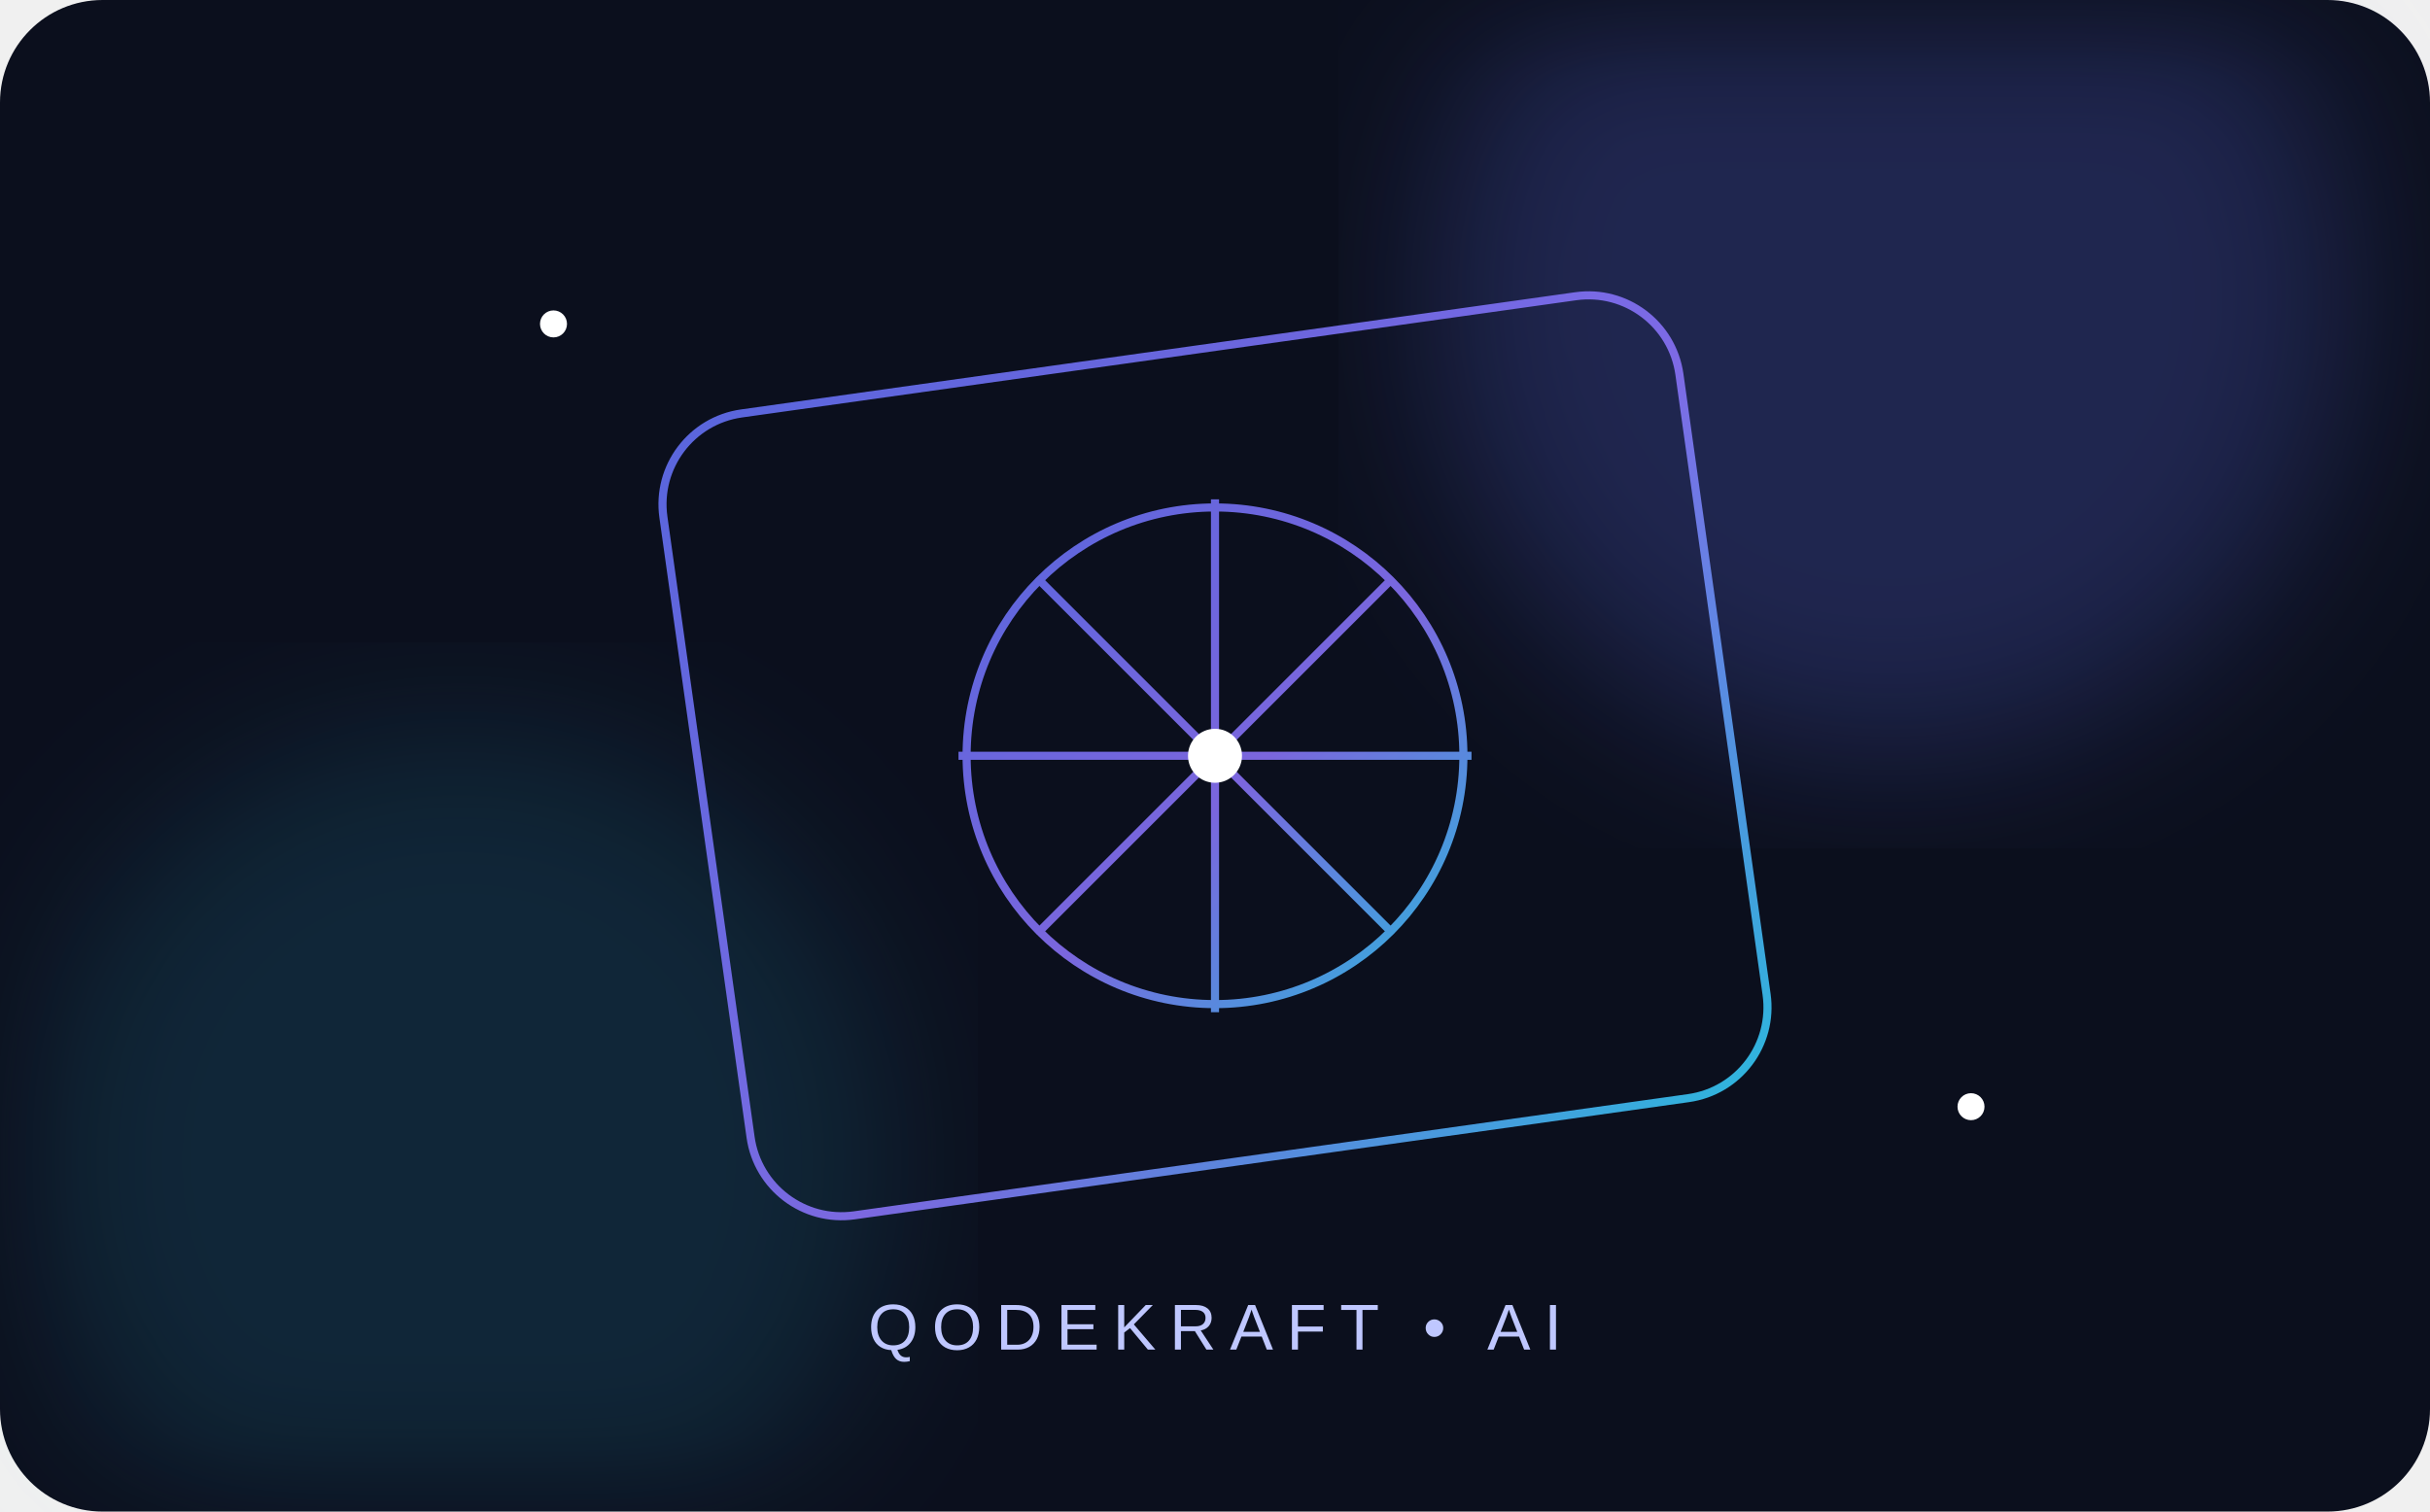
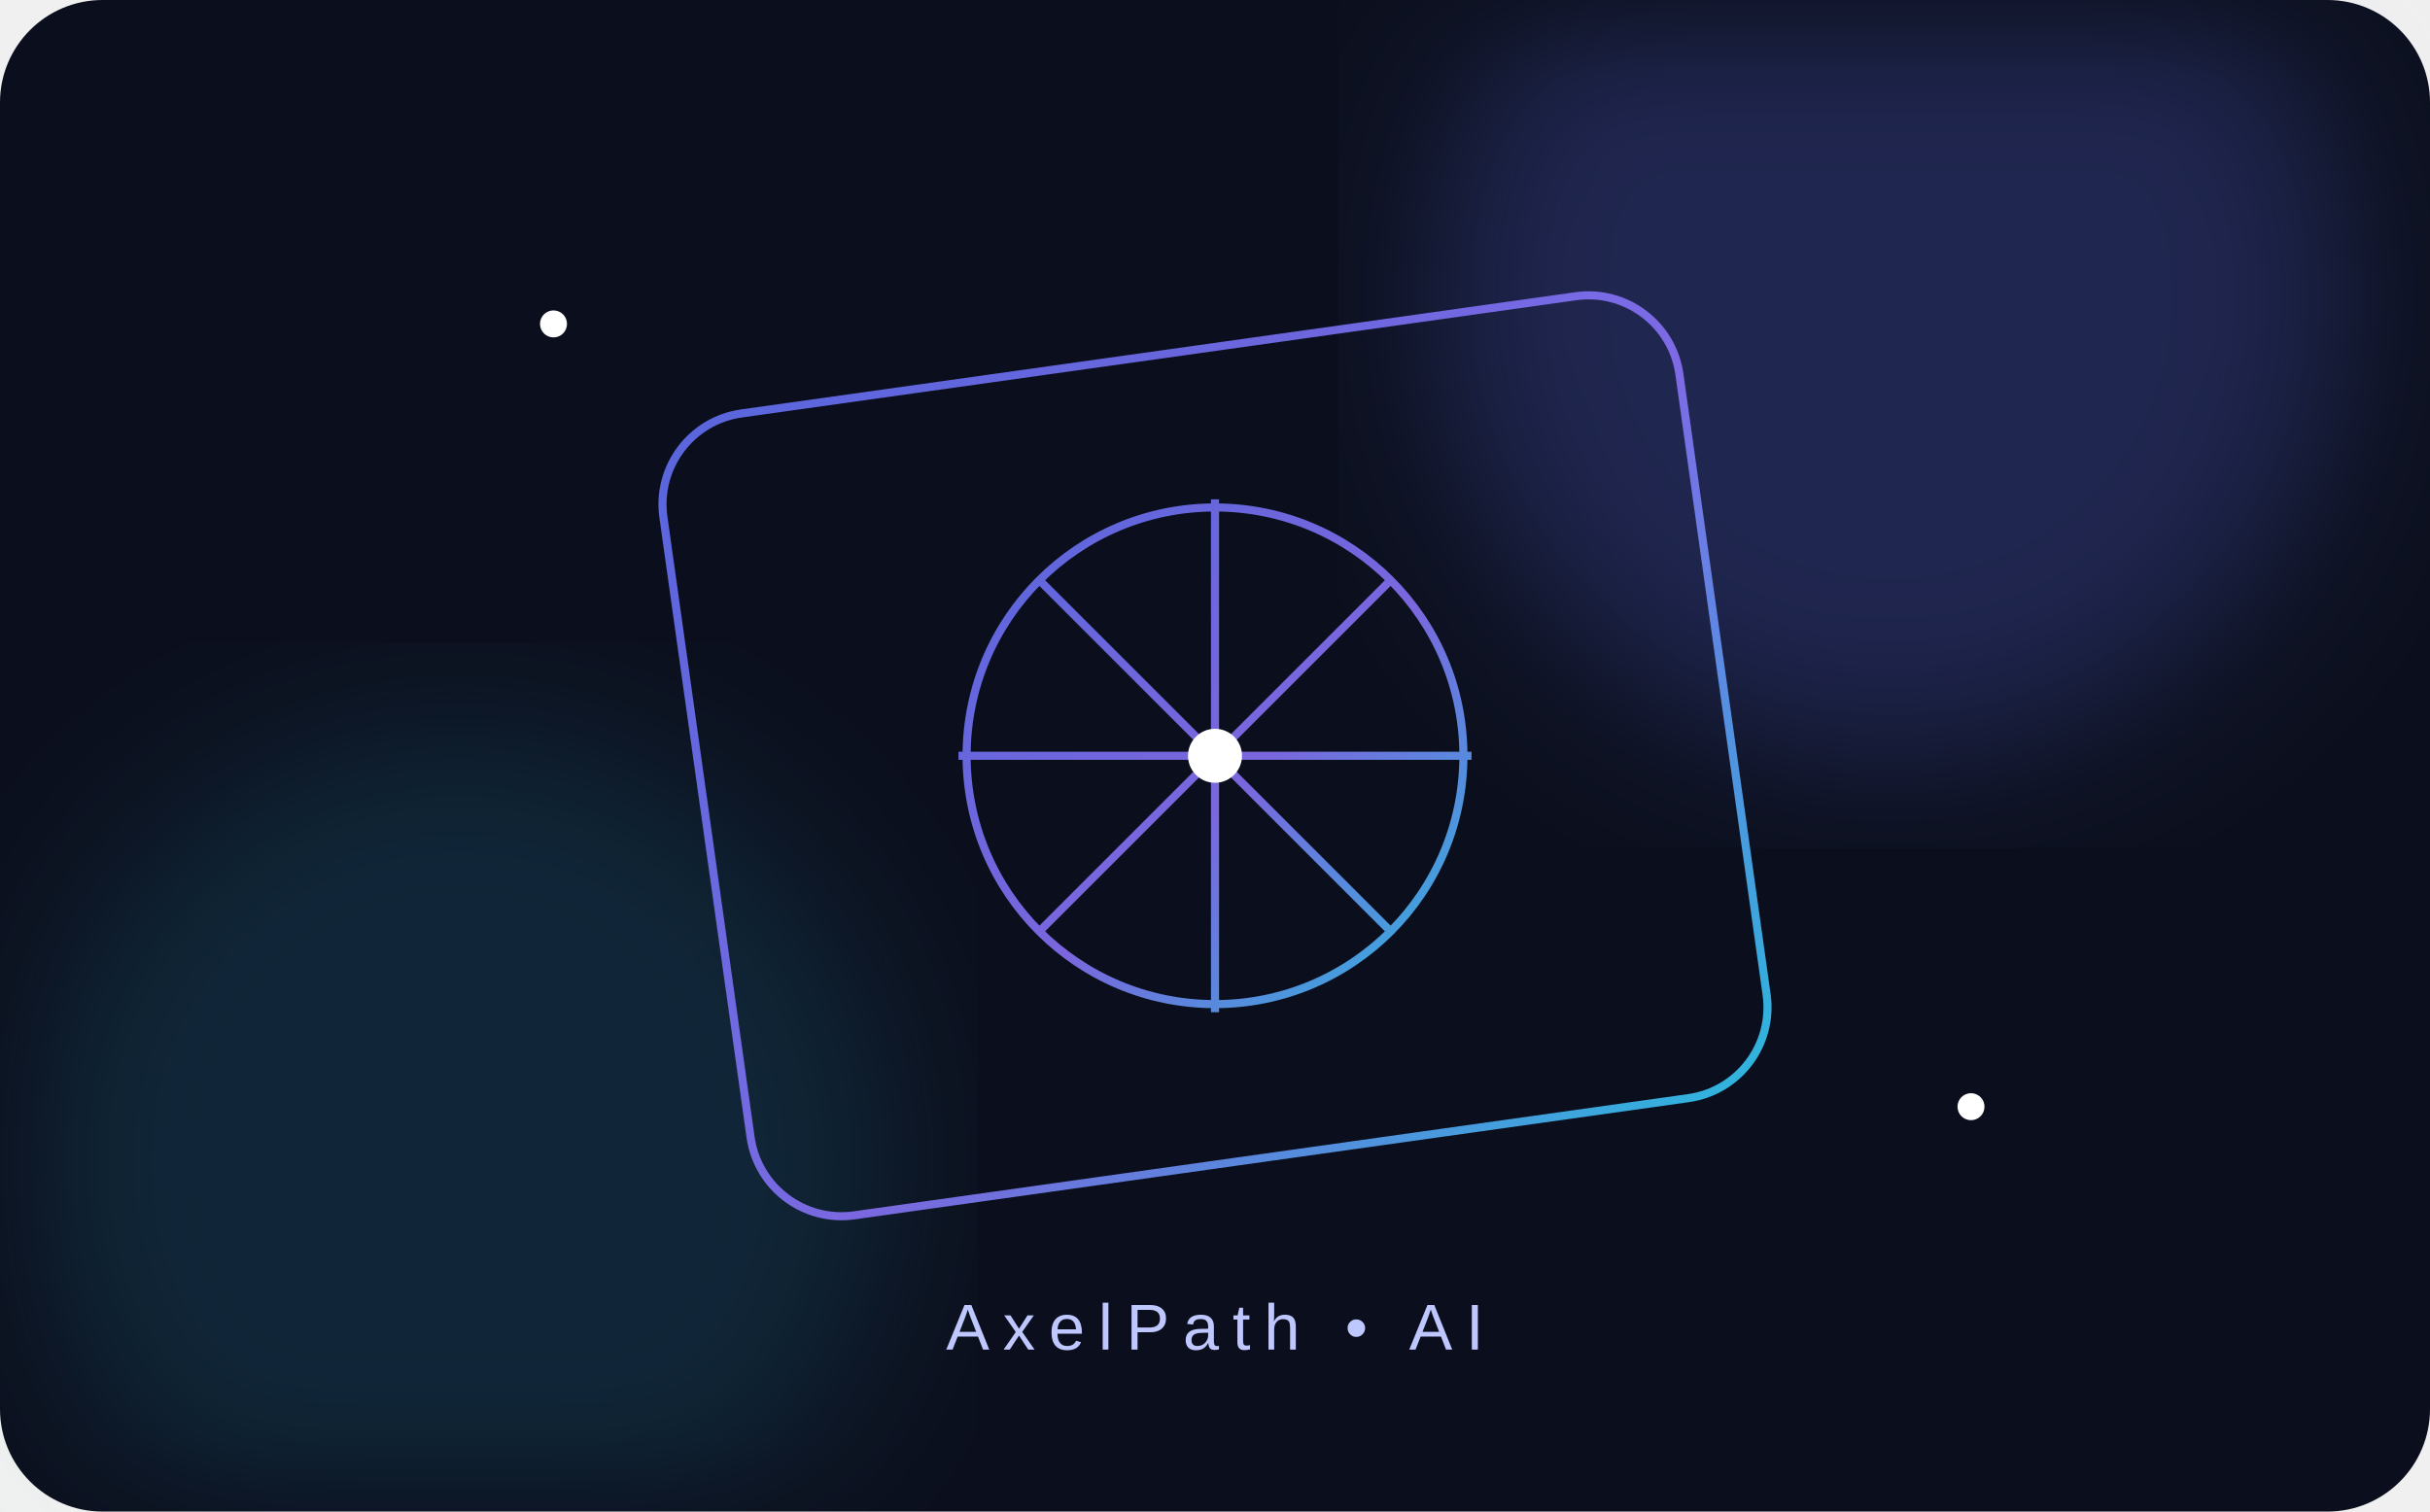
<svg xmlns="http://www.w3.org/2000/svg" viewBox="0 0 900 560">
  <defs>
    <linearGradient id="g" x1="0" y1="0" x2="1" y2="1">
      <stop stop-color="#6676ff" />
      <stop offset=".55" stop-color="#8e75ff" />
      <stop offset="1" stop-color="#31d6ff" />
    </linearGradient>
    <filter id="b">
      <feGaussianBlur stdDeviation="30" />
    </filter>
  </defs>
  <rect width="900" height="560" rx="38" fill="#0b0f1d" />
  <circle cx="700" cy="110" r="170" fill="#6676ff" opacity=".22" filter="url(#b)" />
  <circle cx="170" cy="430" r="160" fill="#31d6ff" opacity=".12" filter="url(#b)" />
  <g fill="none" stroke="url(#g)" stroke-width="3" opacity=".85">
    <rect x="260" y="130" width="380" height="300" rx="34" transform="rotate(-8 450 280)" />
    <circle cx="450" cy="280" r="92" />
    <path d="M450 185V375M355 280H545M385 215L515 345M515 215L385 345" />
  </g>
  <g fill="#fff">
    <circle cx="450" cy="280" r="10" />
    <circle cx="205" cy="120" r="5" />
    <circle cx="730" cy="410" r="5" />
  </g>
-   <text x="450" y="500" text-anchor="middle" fill="#bfc7ff" font-family="Arial" font-size="24" letter-spacing="5">QODEKRAFT • AI</text>
+   <text x="450" y="500" text-anchor="middle" fill="#bfc7ff" font-family="Arial" font-size="24" letter-spacing="5">AxelPath • AI</text>
</svg>
